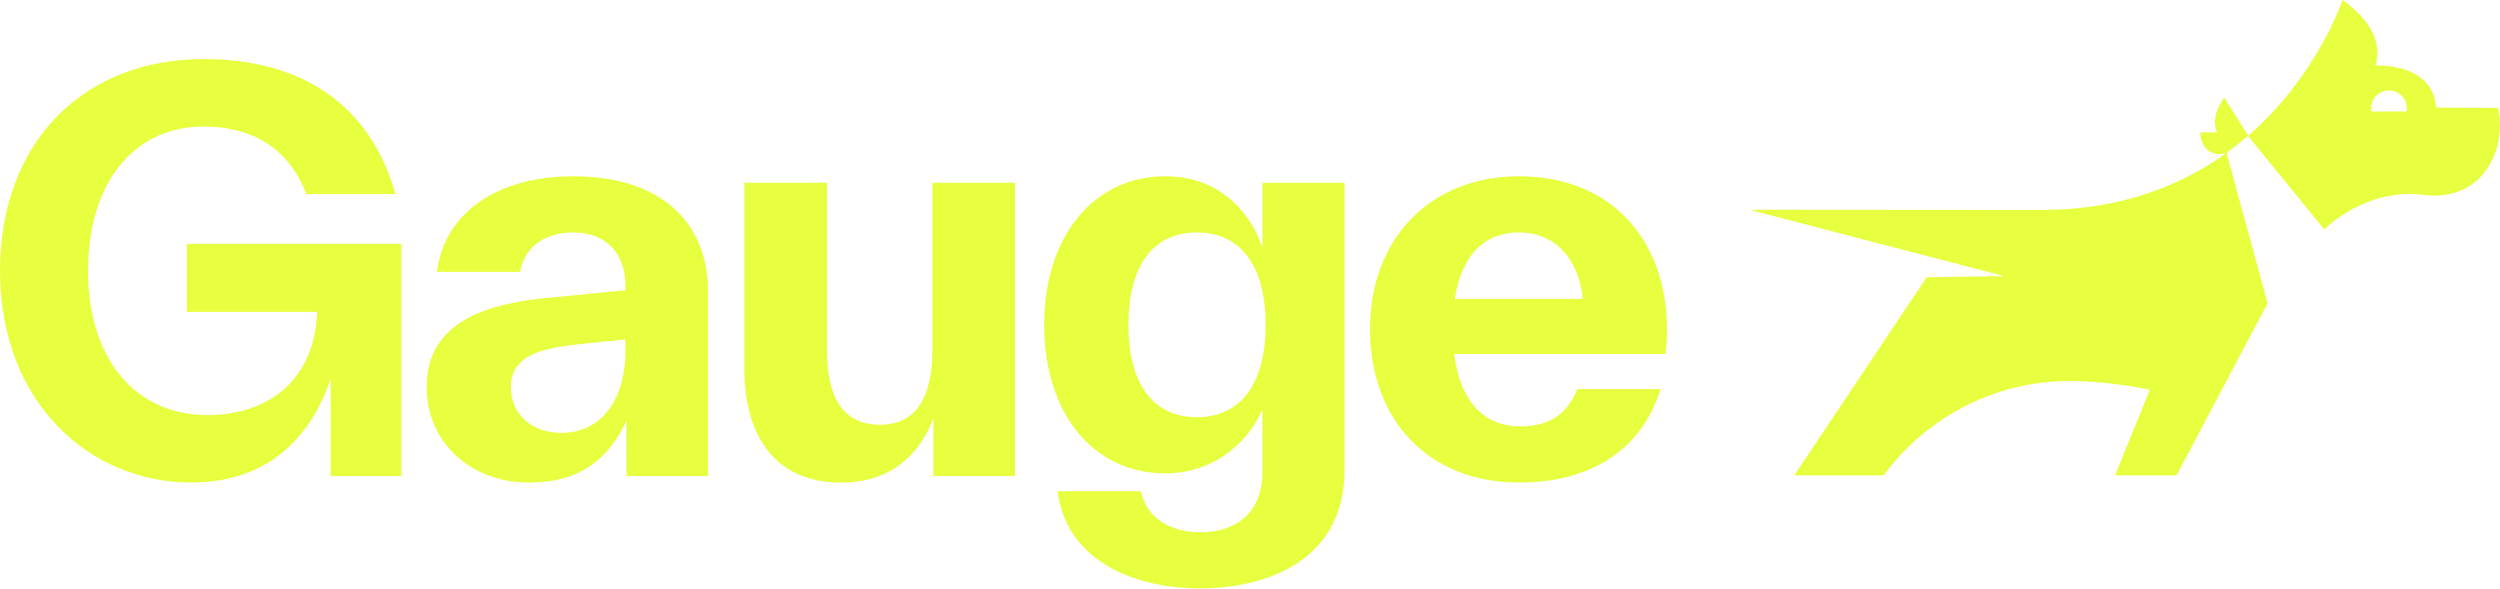
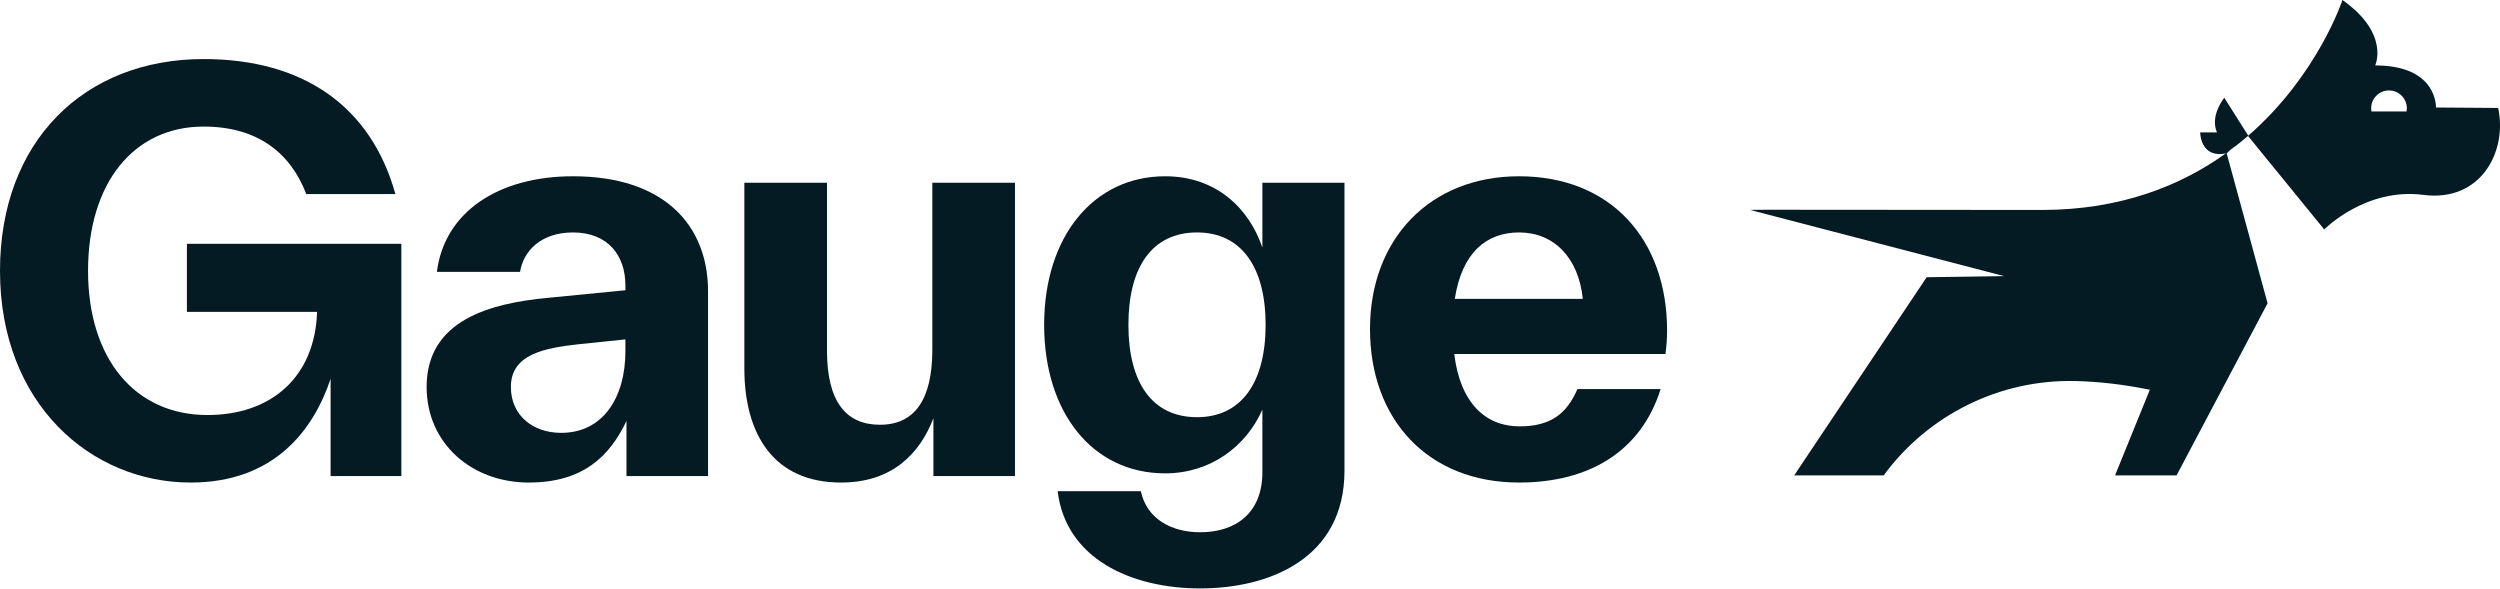
<svg xmlns="http://www.w3.org/2000/svg" width="1839" height="433" viewBox="0 0 1839 433" fill="none">
-   <path d="M1226.31 243.307C1226.31 248.472 1225.91 254.433 1225.12 260.393H1069.75C1074.12 296.552 1092.8 313.638 1117.83 313.638C1141.28 313.638 1152.8 303.704 1160.35 286.221H1221.54C1207.24 331.916 1169.09 354.962 1117.43 354.962C1050.28 354.962 1007.77 308.472 1007.77 242.115C1007.77 175.757 1051.87 129.665 1117.43 129.665C1184.19 129.665 1226.31 175.36 1226.31 243.307ZM1117.43 170.989C1093.2 170.989 1075.32 186.088 1070.15 219.863H1164.32C1161.14 189.267 1142.87 170.989 1117.43 170.989Z" fill="#E8FF3F" />
-   <path d="M928.604 182.115V134.433H989.001V346.221C989.001 411.386 932.975 432.843 882.909 432.843C832.048 432.843 783.968 410.989 778.008 361.32H839.2C843.571 381.585 861.452 391.519 882.909 391.519C908.736 391.519 928.604 377.611 928.604 347.413V301.32C916.684 328.34 890.458 348.207 857.081 348.207C803.836 348.207 768.074 303.704 768.074 238.936C768.074 174.168 804.233 129.665 857.081 129.665C895.227 129.665 919.068 153.903 928.604 182.115ZM880.525 306.883C913.107 306.883 930.988 281.452 930.988 238.936C930.988 196.419 913.107 170.989 880.525 170.989C847.544 170.989 830.061 196.419 830.061 238.936C830.061 281.452 847.544 306.883 880.525 306.883Z" fill="#E8FF3F" />
-   <path d="M685.822 257.214V134.433H746.617V350.194H686.617V307.678C676.683 333.505 656.418 354.962 618.67 354.962C568.603 354.962 547.544 318.803 547.544 271.121V270.327V134.433H608.339V257.214V258.009C608.339 295.36 622.246 312.446 647.279 312.446C672.709 312.446 685.822 294.168 685.822 257.214Z" fill="#E8FF3F" />
-   <path d="M421.502 129.665C488.654 129.665 520.84 165.823 520.84 214.3V215.095V350.194H460.84V309.664C448.522 335.492 429.052 354.962 388.919 354.962C347.197 354.962 313.82 326.353 313.82 284.631C313.82 235.36 360.707 223.042 403.224 219.068L460.045 213.506V210.724V209.929C460.045 188.075 447.33 170.989 421.502 170.989C397.661 170.989 384.946 184.896 382.562 199.996H321.37C326.932 155.89 366.668 129.665 421.502 129.665ZM412.76 318.406C443.754 318.406 460.045 292.181 460.045 258.406V249.664L425.475 253.241C400.84 256.022 375.807 260.393 375.807 284.631C375.807 305.691 392.098 318.406 412.76 318.406Z" fill="#E8FF3F" />
-   <path d="M137.483 229.402V179.336H295.232V350.196H243.179V278.673C230.861 315.627 202.252 354.965 140.265 354.965C67.152 354.965 0 297.349 0 199.203C0 104.236 61.59 43.442 149.801 43.442C223.311 43.442 272.98 78.409 290.861 142.779H225.298C213.775 112.581 189.536 93.111 149.801 93.111C98.146 93.111 64.768 134.832 64.768 199.203C64.768 263.971 99.338 305.296 152.583 305.296C199.47 305.296 231.656 277.481 233.245 229.402H137.483Z" fill="#E8FF3F" />
-   <path d="M1723.11 0C1758.19 24.751 1747.19 48.121 1747.19 48.121C1793.27 48.121 1791.89 79.073 1791.89 79.073L1837.64 79.404V79.412C1844.53 111.043 1825.26 148.852 1782.61 143.36C1739.97 137.853 1709.7 168.789 1709.7 168.789L1653.62 99.99C1653.68 99.936 1653.75 99.874 1653.82 99.812L1653.61 99.99H1653.62C1649.72 103.361 1645.64 106.662 1641.36 109.878L1645.15 106.654L1637.39 112.784C1638.74 111.821 1640.06 110.852 1641.37 109.871L1637.94 112.786L1668.03 223.081L1601.08 349.704H1555.82L1581.42 286.705C1561.6 282.664 1543.24 280.665 1526.28 280.287C1470.88 279.069 1418.41 305.07 1385.61 349.712H1319.79L1417.25 203.938L1474.18 203.112L1287.44 154.459V154.443C1291.44 154.089 1336.59 154.443 1501.95 154.443C1560.13 154.443 1604.34 136.477 1637.36 112.809C1618.52 116.658 1618.45 97.482 1618.45 97.376H1630.8C1625.4 85.05 1636.17 71.954 1636.2 71.923L1653.82 99.805C1704.99 55.371 1723.11 0 1723.11 0ZM1757.35 66.531C1750.11 66.531 1744.23 72.401 1744.23 79.644C1744.23 80.443 1744.3 81.225 1744.44 81.984H1770.26C1770.4 81.225 1770.47 80.443 1770.47 79.644C1770.47 72.401 1764.6 66.531 1757.35 66.531Z" fill="#E8FF3F" />
+   <path d="M1226.31 243.306C1226.31 248.472 1225.91 254.432 1225.12 260.392H1069.75C1074.12 296.551 1092.8 313.637 1117.83 313.637C1141.28 313.637 1152.8 303.704 1160.35 286.22H1221.54C1207.24 331.916 1169.09 354.962 1117.43 354.962C1050.28 354.962 1007.77 308.472 1007.77 242.114C1007.77 175.757 1051.87 129.664 1117.43 129.664C1184.19 129.664 1226.31 175.359 1226.31 243.306ZM1117.43 170.989C1093.2 170.989 1075.32 186.088 1070.15 219.863H1164.32C1161.14 189.267 1142.87 170.989 1117.43 170.989Z" fill="#051B23" />
+   <path d="M928.604 182.114V134.432H989.001V346.22C989.001 411.386 932.975 432.843 882.909 432.843C832.048 432.843 783.968 410.988 778.008 361.319H839.2C843.571 381.584 861.452 391.518 882.909 391.518C908.736 391.518 928.604 377.611 928.604 347.412V301.32C916.684 328.339 890.458 348.207 857.081 348.207C803.836 348.207 768.074 303.704 768.074 238.935C768.074 174.167 804.233 129.664 857.081 129.664C895.227 129.664 919.068 153.902 928.604 182.114ZM880.525 306.882C913.107 306.882 930.988 281.452 930.988 238.935C930.988 196.419 913.107 170.989 880.525 170.989C847.544 170.989 830.061 196.419 830.061 238.935C830.061 281.452 847.544 306.882 880.525 306.882Z" fill="#051B23" />
+   <path d="M685.822 257.213V134.432H746.617V350.194H686.617V307.677C676.683 333.505 656.418 354.962 618.67 354.962C568.603 354.962 547.544 318.803 547.544 271.121V270.326V134.432H608.339V257.213V258.008C608.339 295.359 622.246 312.445 647.279 312.445C672.709 312.445 685.822 294.167 685.822 257.213Z" fill="#051B23" />
+   <path d="M421.502 129.664C488.654 129.664 520.84 165.823 520.84 214.3V215.094V350.194H460.84V309.664C448.522 335.492 429.052 354.962 388.919 354.962C347.197 354.962 313.82 326.353 313.82 284.631C313.82 235.359 360.707 223.041 403.224 219.068L460.045 213.505V210.724V209.929C460.045 188.075 447.33 170.989 421.502 170.989C397.661 170.989 384.946 184.896 382.562 199.995H321.37C326.932 155.889 366.668 129.664 421.502 129.664ZM412.76 318.406C443.754 318.406 460.045 292.18 460.045 258.406V249.664L425.475 253.24C400.84 256.022 375.807 260.392 375.807 284.631C375.807 305.69 392.098 318.406 412.76 318.406Z" fill="#051B23" />
+   <path d="M137.483 229.402V179.335H295.232V350.196H243.179V278.673C230.861 315.627 202.252 354.964 140.265 354.964C67.152 354.964 0 297.348 0 199.203C0 104.236 61.59 43.441 149.801 43.441C223.311 43.441 272.98 78.408 290.861 142.779H225.298C213.775 112.58 189.536 93.11 149.801 93.11C98.146 93.11 64.768 134.832 64.768 199.203C64.768 263.971 99.338 305.295 152.583 305.295C199.47 305.295 231.656 277.481 233.245 229.402H137.483Z" fill="#051B23" />
+   <path d="M1723.11 0C1758.19 24.751 1747.19 48.121 1747.19 48.121C1793.27 48.121 1791.89 79.073 1791.89 79.073L1837.64 79.404V79.412C1844.53 111.043 1825.26 148.852 1782.61 143.36C1739.97 137.853 1709.7 168.789 1709.7 168.789L1653.62 99.99C1653.68 99.936 1653.75 99.874 1653.82 99.812L1653.61 99.99H1653.62C1649.72 103.361 1645.64 106.662 1641.36 109.878L1645.15 106.654L1637.39 112.784C1638.74 111.821 1640.06 110.852 1641.37 109.871L1637.94 112.786L1668.03 223.081L1601.08 349.704H1555.82L1581.42 286.705C1561.6 282.664 1543.24 280.665 1526.28 280.287C1470.88 279.069 1418.41 305.07 1385.61 349.712H1319.79L1417.25 203.938L1474.18 203.112L1287.44 154.459V154.443C1291.44 154.089 1336.59 154.443 1501.95 154.443C1560.13 154.443 1604.34 136.477 1637.36 112.809C1618.52 116.658 1618.45 97.482 1618.45 97.376H1630.8C1625.4 85.05 1636.17 71.954 1636.2 71.923L1653.82 99.805C1704.99 55.371 1723.11 0 1723.11 0ZM1757.35 66.531C1750.11 66.531 1744.23 72.401 1744.23 79.644C1744.23 80.443 1744.3 81.225 1744.44 81.984H1770.26C1770.4 81.225 1770.47 80.443 1770.47 79.644C1770.47 72.401 1764.6 66.531 1757.35 66.531Z" fill="#051B23" />
</svg>
